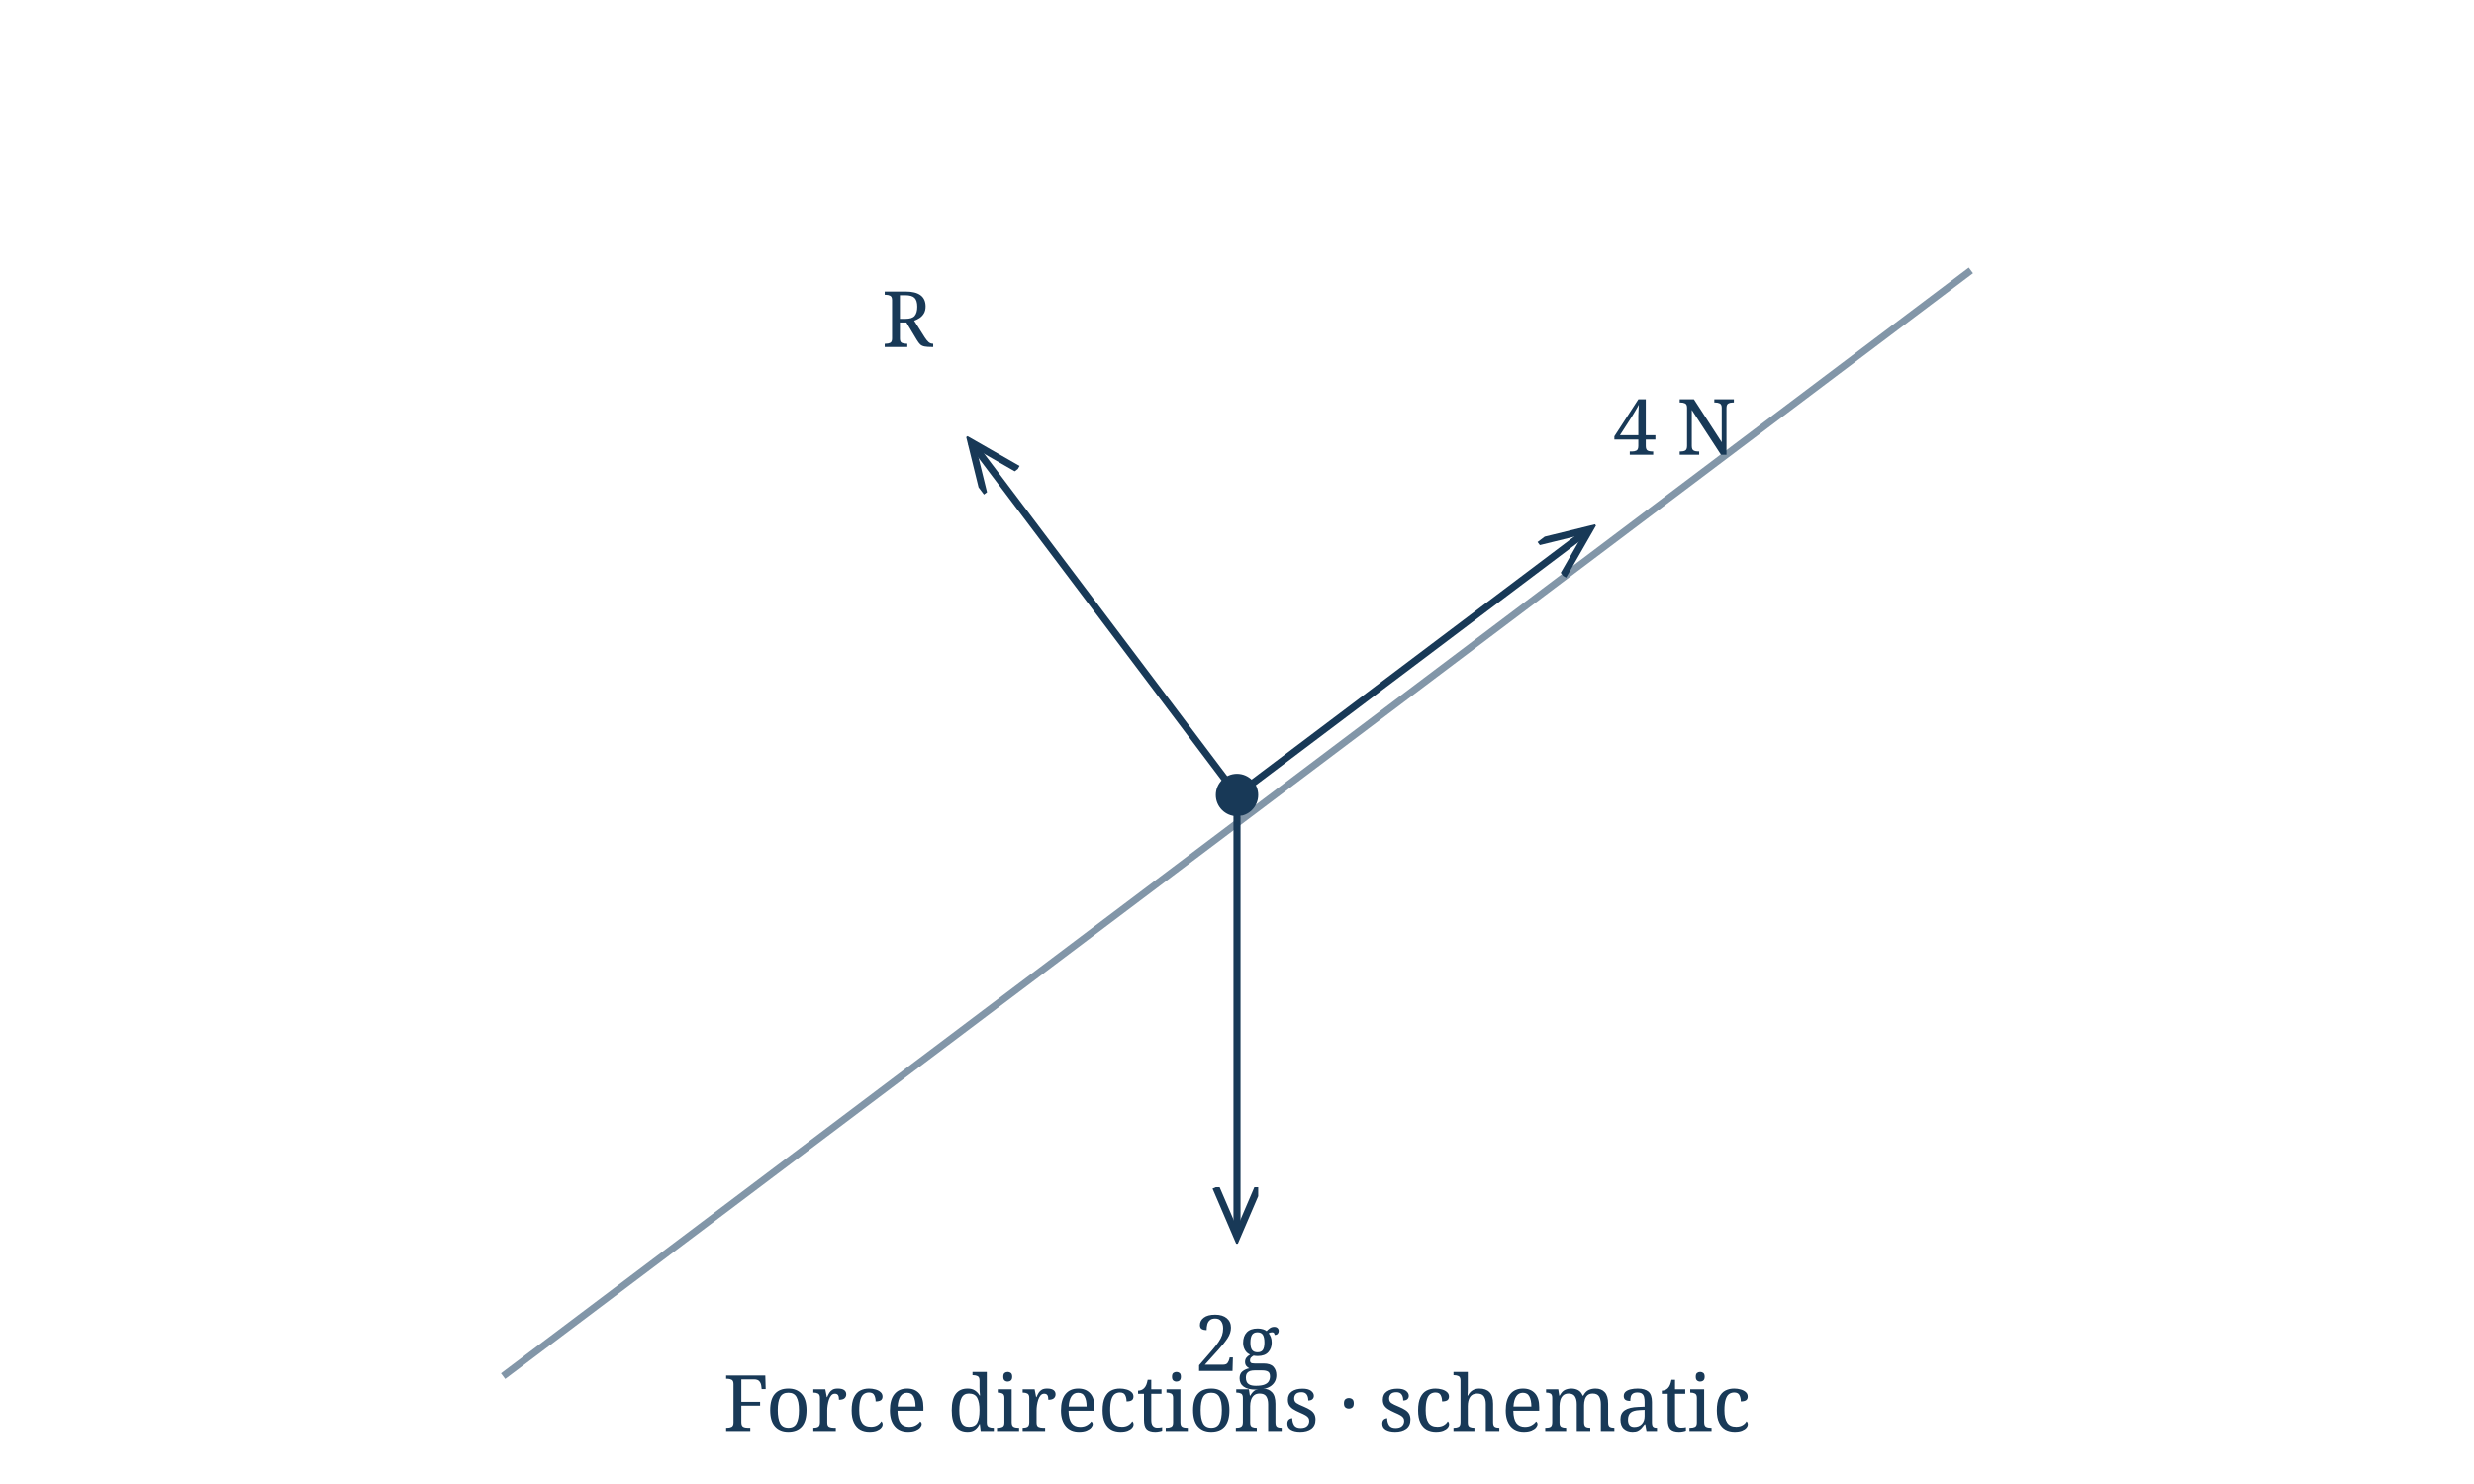
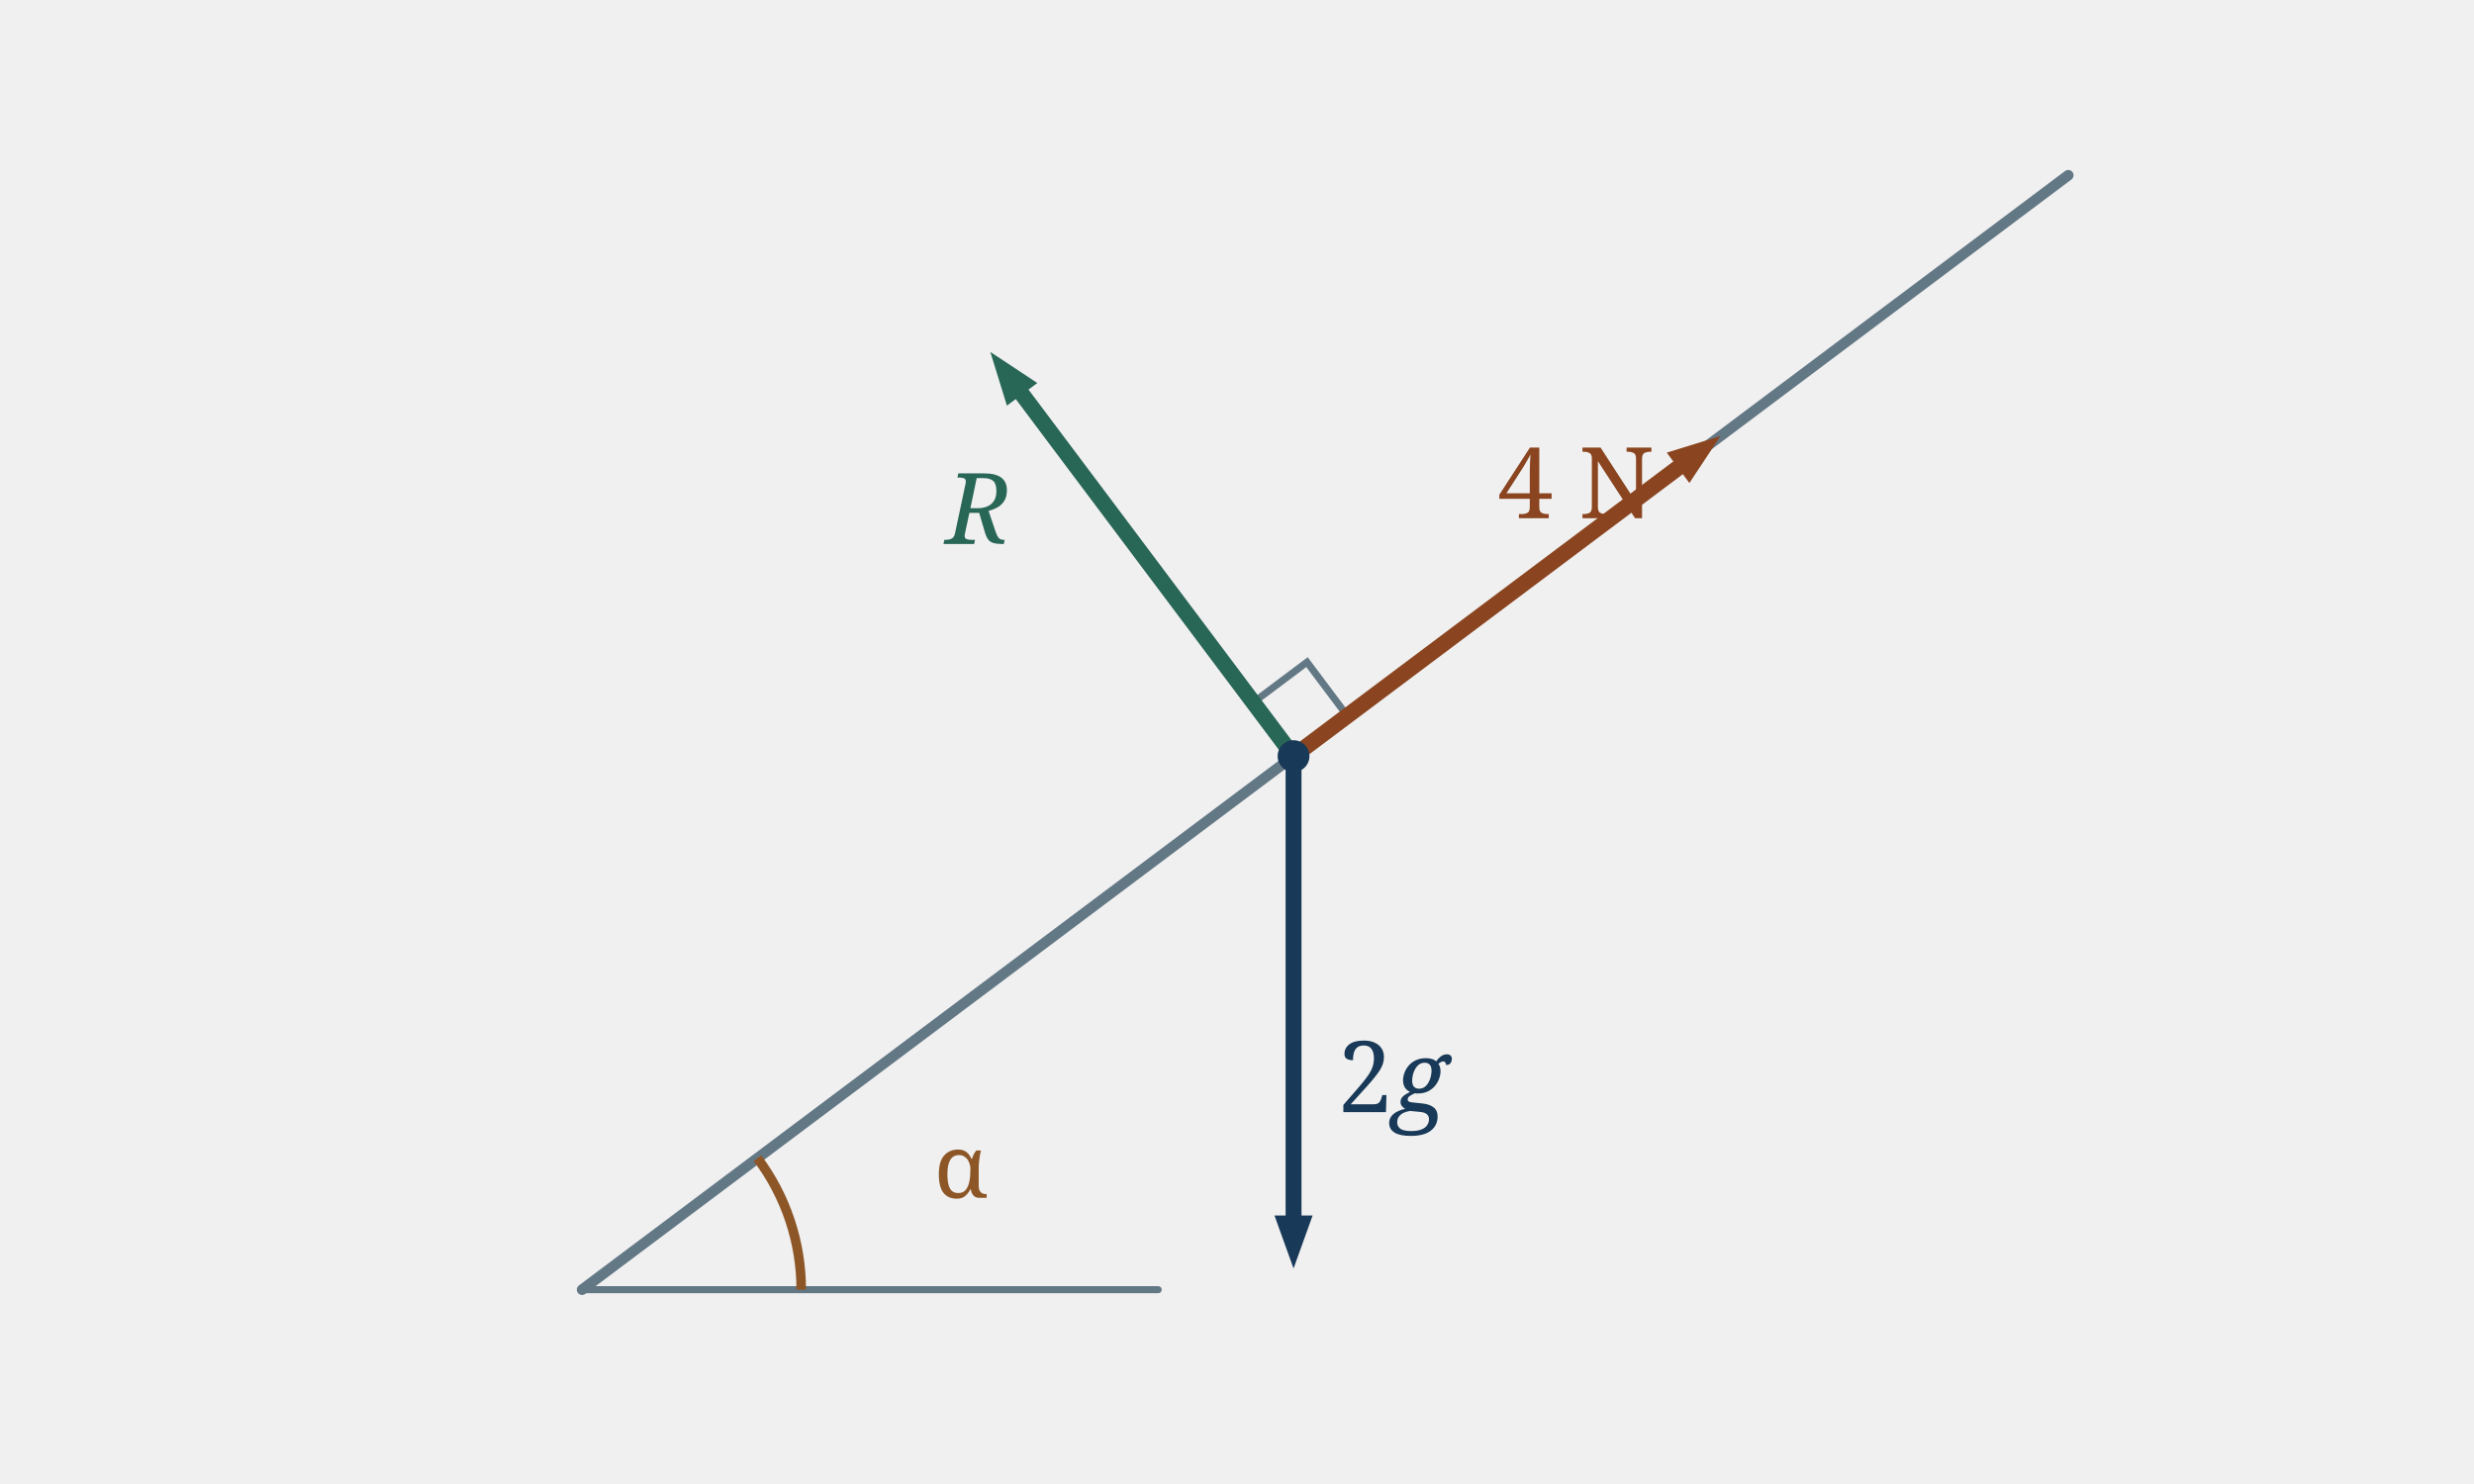
- <svg xmlns="http://www.w3.org/2000/svg" viewBox="0 0 700 420">
-   <defs>
-     <marker id="a" markerWidth="8" markerHeight="8" refX="7" refY="3" orient="auto">
-       <path d="M0 0L7 3L0 6" fill="none" stroke="#183957" />
-     </marker>
-   </defs>
-   <rect width="700" height="420" fill="white" />
-   <g font-family="Georgia,serif" font-size="22" fill="#183957" stroke-width="2">
-     <path d="M142.35 389.47L557.65 76.53" fill="none" stroke="#8296a8" />
-     <path d="M350.00 225.00L449.83 149.77" fill="none" stroke="#183957" marker-end="url(#a)" />
-     <text x="473.8" y="128.7" text-anchor="middle">4 N</text>
-     <path d="M350.00 225.00L274.77 125.17" fill="none" stroke="#183957" marker-end="url(#a)" />
-     <text x="256.7" y="98.2" text-anchor="middle">R</text>
-     <path d="M350.00 225.00L350.00 350.00" fill="none" stroke="#183957" marker-end="url(#a)" />
-     <text x="350.0" y="388.0" text-anchor="middle">2g</text>
-     <circle cx="350" cy="225" r="6" fill="#183957" />
-     <text x="350.0" y="405.0" text-anchor="middle">Force directions · schematic</text>
-   </g>
+ <svg xmlns="http://www.w3.org/2000/svg" viewBox="0 0 700 420" role="img">
+   <path d="M164.7 365.0 L585.2 49.6" fill="none" stroke="#637885" stroke-width="3" stroke-linecap="round" />
+   <path d="M164.7 365.0 L327.7 365.0" fill="none" stroke="#637885" stroke-width="2" stroke-linecap="round" />
+   <path d="M226.7 365.0 A62 62 0 0 0 214.3 327.8" fill="none" stroke="#8d5627" stroke-width="2.7" />
+   <path d="M381.2 202.6 L369.8 187.4 L354.6 198.8" stroke="#637885" stroke-width="2" fill="none" />
+   <path d="M366.0 214.0 L289.2 111.6" fill="none" stroke="#286656" stroke-width="4.5" stroke-linecap="round" />
+   <path d="M280.2 99.6 L284.9 114.8 L293.5 108.4 Z" fill="#286656" />
+   <path d="M366.0 214.0 L366.0 344.0" fill="none" stroke="#183957" stroke-width="4.5" stroke-linecap="round" />
+   <path d="M366.0 359.0 L371.4 344.0 L360.6 344.0 Z" fill="#183957" />
+   <path d="M366.0 214.0 L474.8 132.4" fill="none" stroke="#8a4520" stroke-width="4.5" stroke-linecap="round" />
+   <path d="M486.8 123.4 L471.6 128.1 L478.0 136.7 Z" fill="#8a4520" />
+   <circle cx="366" cy="214" r="4.5" fill="#183957" />
+   <text x="271.9" y="329.3" text-anchor="middle" dominant-baseline="central" font-family="Georgia, serif" font-size="25" fill="#8d5627">α</text>
+   <text x="276.8" y="143.1" text-anchor="middle" dominant-baseline="central" font-family="Georgia, serif" font-size="28" fill="#286656">
+     <tspan font-style="italic">R</tspan>
+   </text>
+   <text x="394.0" y="303.9" text-anchor="middle" dominant-baseline="central" font-family="Georgia, serif" font-size="28" fill="#183957">2<tspan font-style="italic">g</tspan>
+   </text>
+   <text x="445.9" y="135.8" text-anchor="middle" dominant-baseline="central" font-family="Georgia, serif" font-size="28" fill="#8a4520">4 N</text>
</svg>
